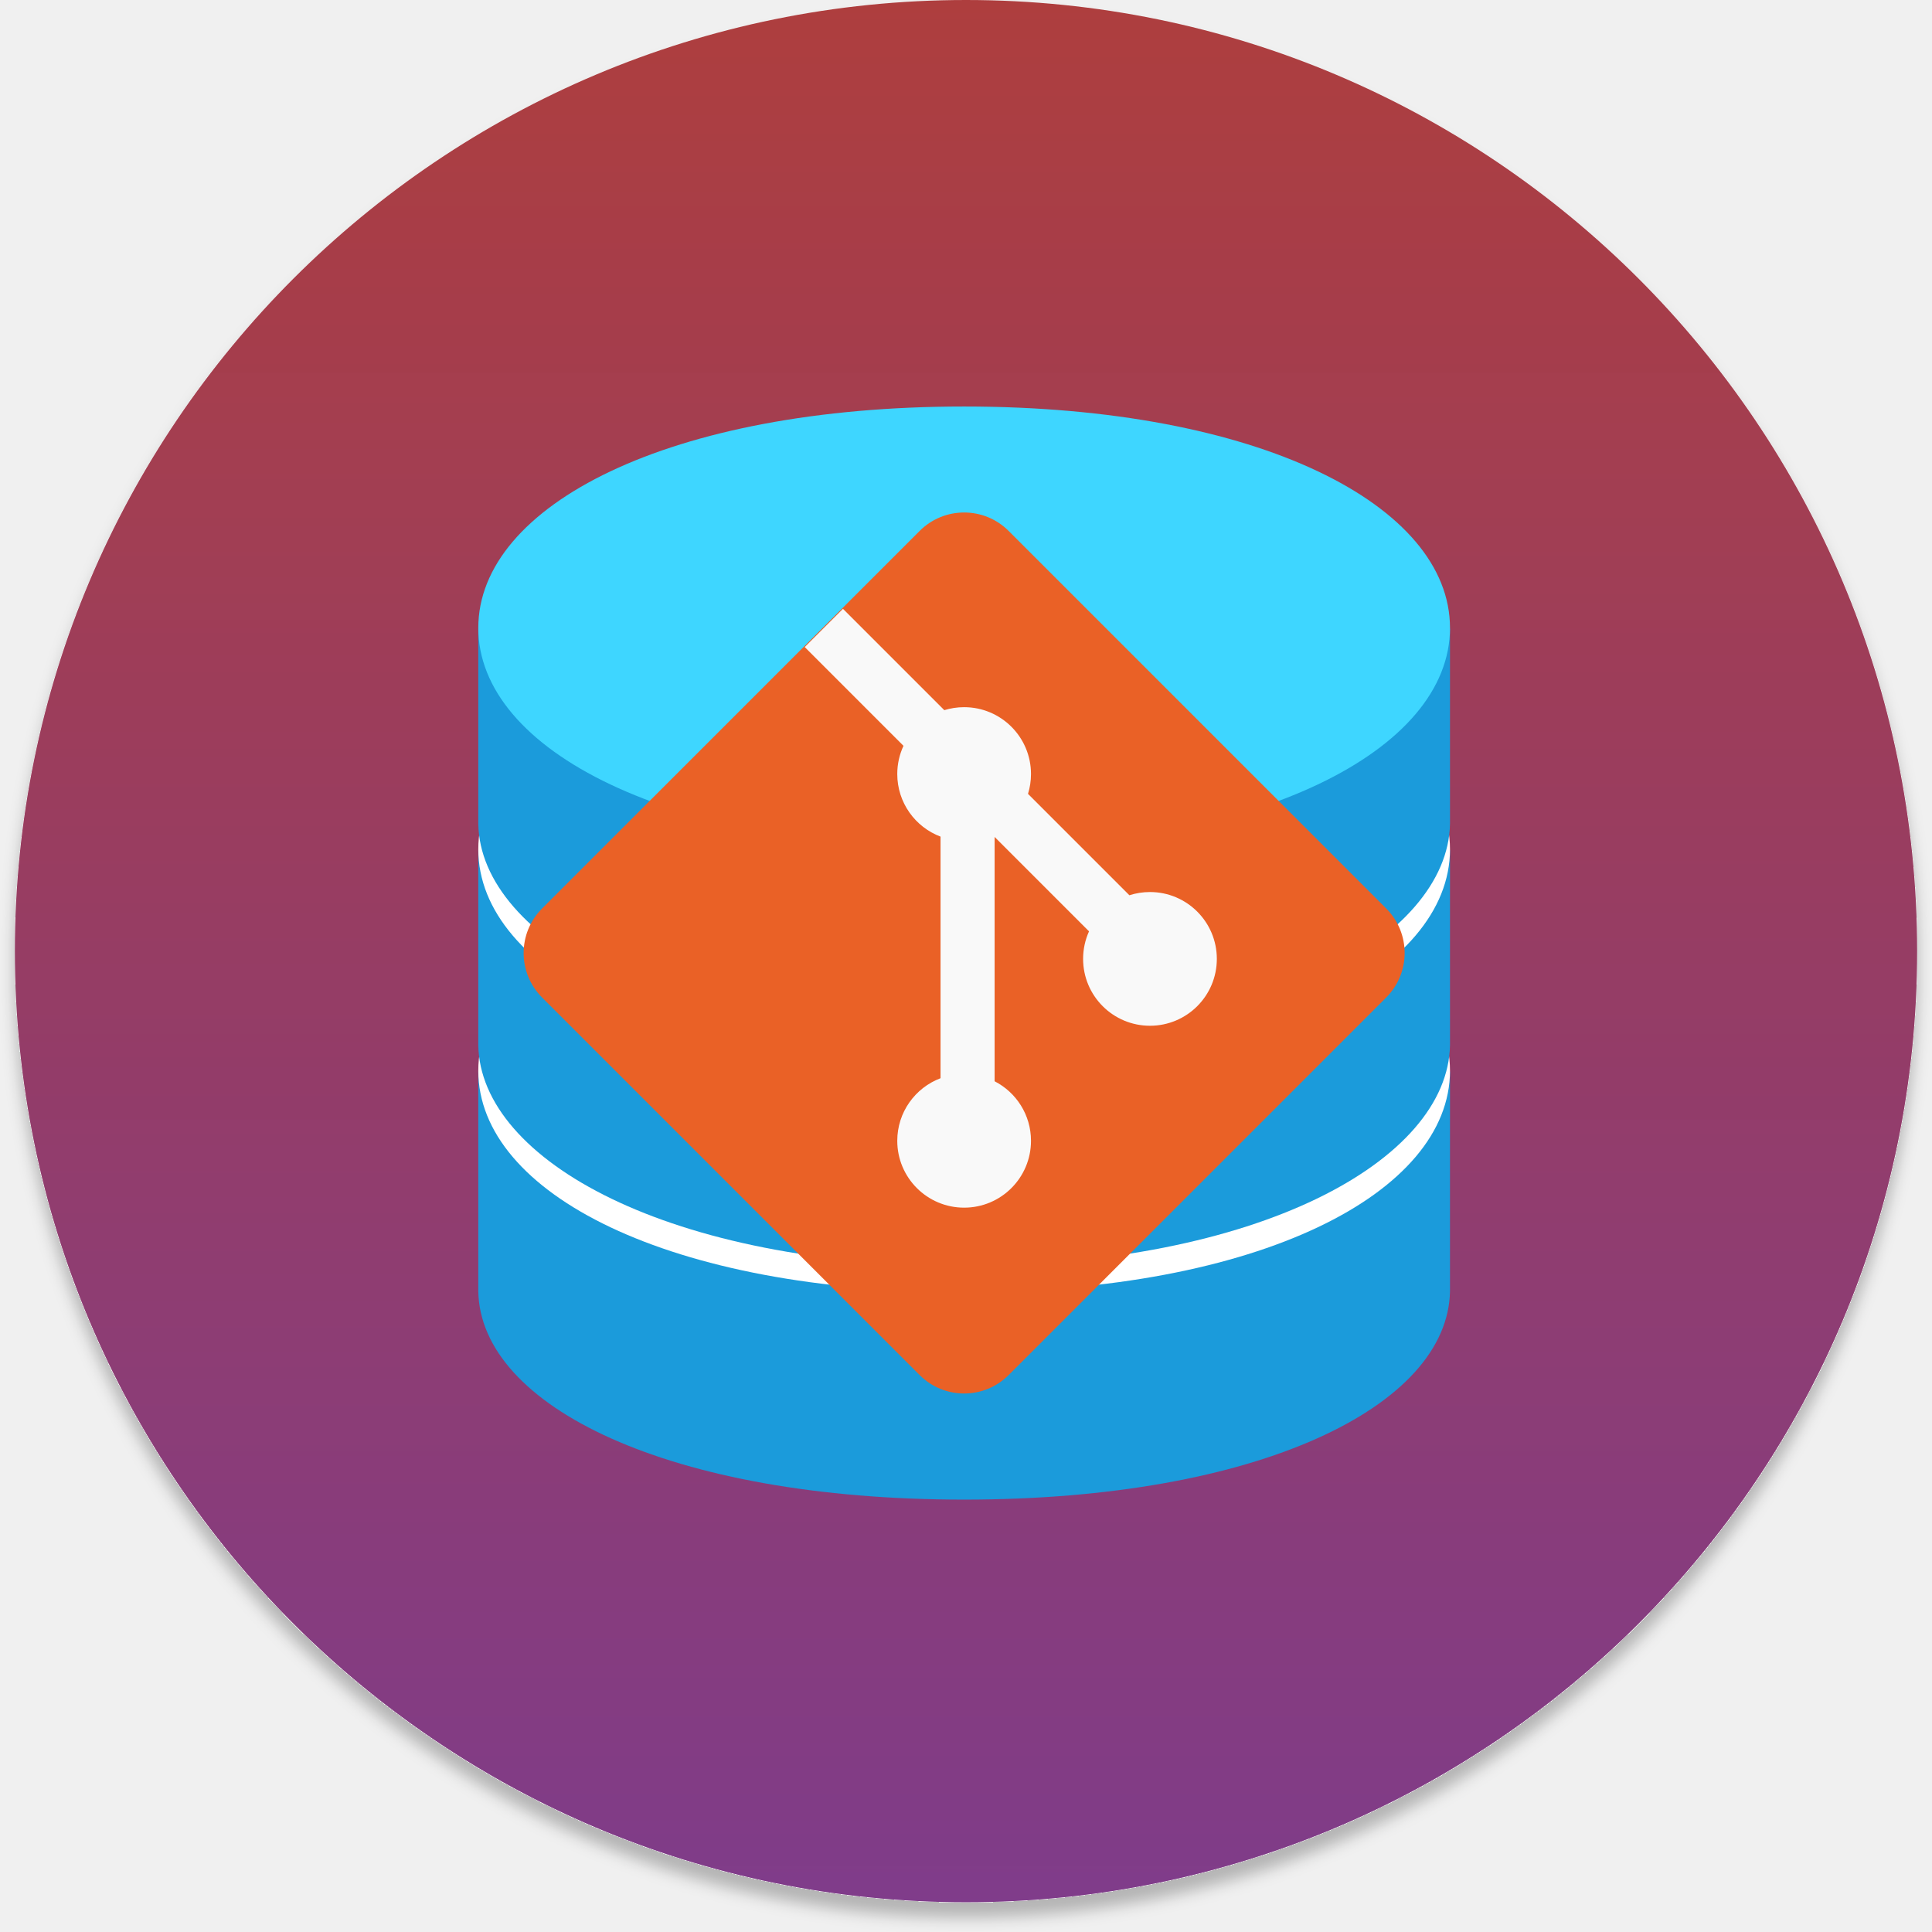
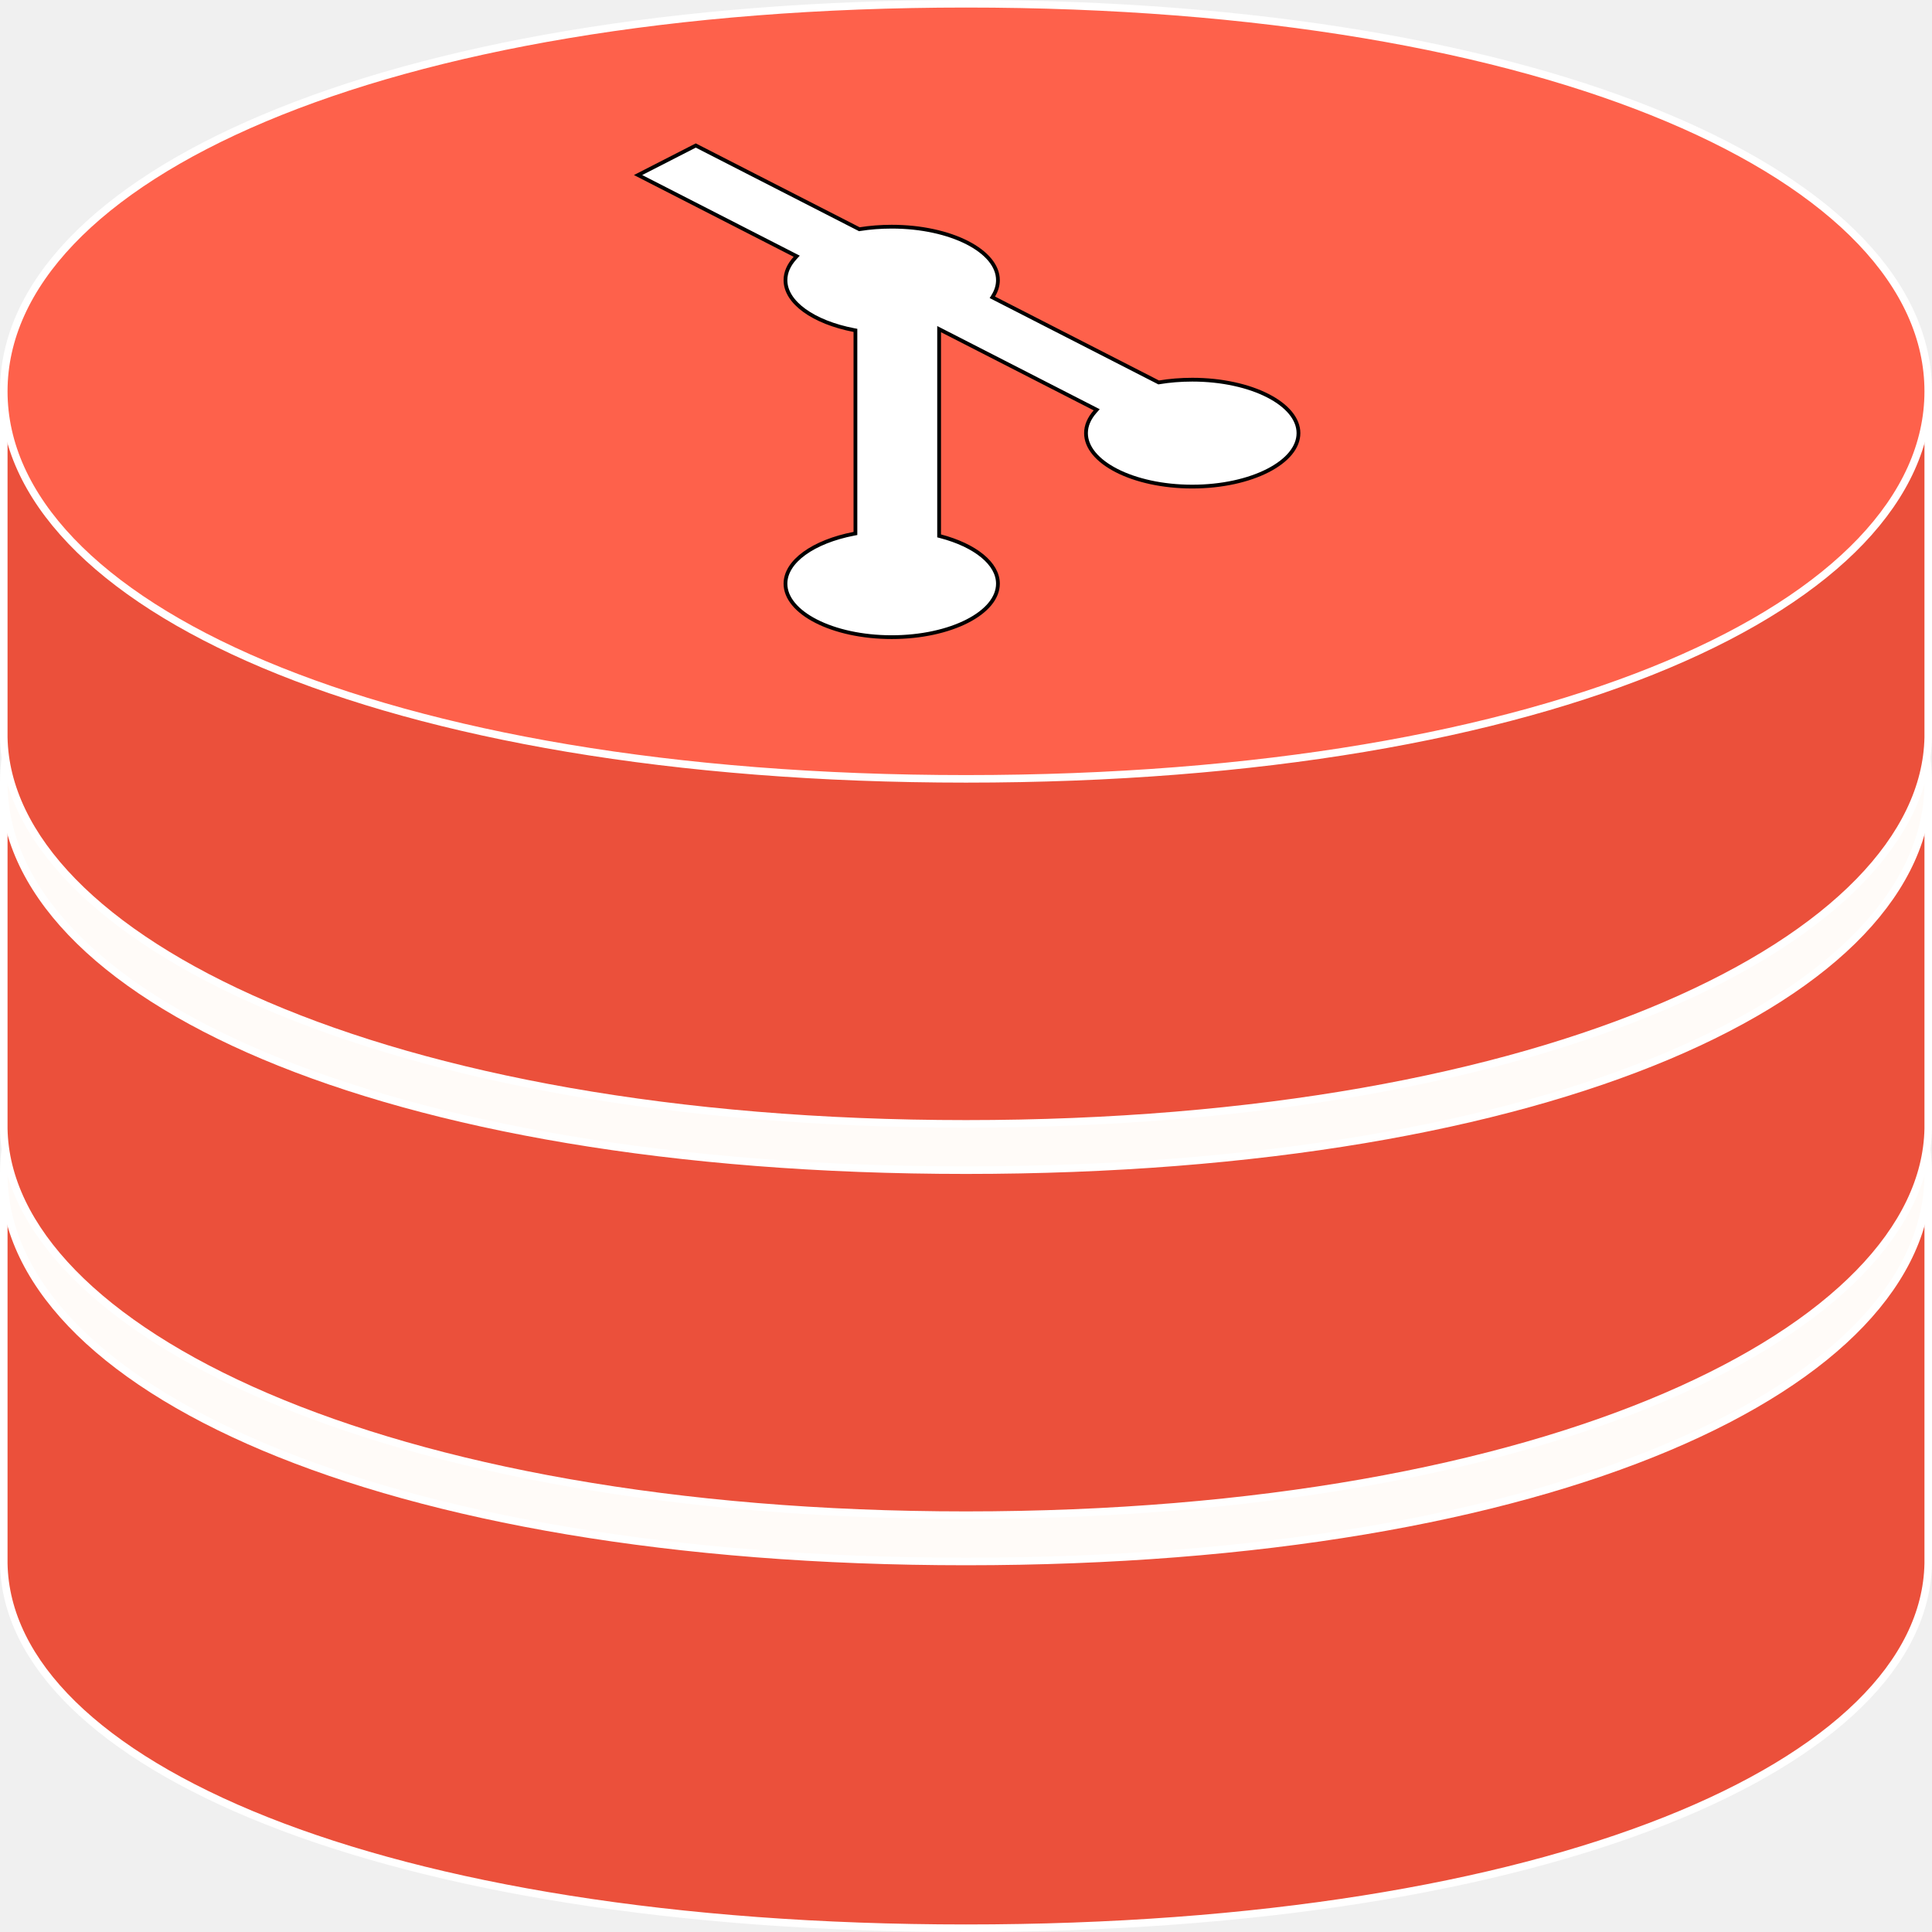
- <svg xmlns="http://www.w3.org/2000/svg" width="520" height="520" viewBox="0 0 520 520" fill="none">
-   <g filter="url(#filter0_d_1_10)">
-     <circle cx="260" cy="256" r="256" fill="url(#paint0_linear_1_10)" />
-     <path d="M128.733 288.414V347.507C129.23 378.527 180.279 403.621 259.5 403.621C338.721 403.621 389.737 378.527 390.267 347.507V288.414H128.733Z" fill="#1B9BDB" />
-     <path d="M390.267 288.182C390.267 321.089 339.019 347.772 259.5 347.772C179.981 347.772 128.733 321.089 128.733 288.182C128.733 255.275 179.981 228.592 259.5 228.592C339.019 228.592 390.267 255.242 390.267 288.182Z" fill="white" />
-     <path d="M128.733 228.824V281.296C129.23 312.316 180.279 340.72 259.5 340.72C338.721 340.72 389.737 312.316 390.267 281.296V228.824H128.733Z" fill="#1B9BDB" />
-     <path d="M390.267 228.592C390.267 261.499 339.019 288.182 259.5 288.182C179.981 288.182 128.733 261.499 128.733 228.592C128.733 195.685 179.981 169.002 259.5 169.002C339.019 169.002 390.267 195.652 390.267 228.592Z" fill="white" />
-     <path d="M128.733 169.234V221.706C129.23 252.726 180.279 281.13 259.5 281.13C338.721 281.13 389.737 252.726 390.267 221.706V169.234H128.733Z" fill="#1B9BDB" />
-     <path d="M390.267 169.002C390.267 201.909 339.019 228.592 259.5 228.592C179.981 228.592 128.733 201.909 128.733 169.002C128.733 136.095 179.981 109.412 259.5 109.412C339.019 109.412 390.267 136.062 390.267 169.002Z" fill="#3ED6FF" />
-     <path d="M145.895 268.468C139.285 261.858 139.285 251.142 145.895 244.532L247.532 142.895C254.142 136.285 264.858 136.285 271.468 142.895L373.105 244.532C379.715 251.142 379.715 261.858 373.105 268.468L271.468 370.105C264.858 376.715 254.142 376.715 247.532 370.105L145.895 268.468Z" fill="#EA6126" />
-     <path d="M226.886 163.865L216.594 174.157L243.176 200.74C242.101 203.047 241.501 205.62 241.501 208.333C241.501 216.036 246.34 222.609 253.145 225.176V290.204C246.34 292.771 241.501 299.343 241.501 307.047C241.501 316.986 249.558 325.043 259.497 325.043C269.436 325.043 277.493 316.986 277.493 307.047C277.493 300.063 273.515 294.008 267.701 291.025V225.265L293.112 250.675C292.089 252.935 291.519 255.445 291.519 258.087C291.519 268.026 299.577 276.083 309.516 276.083C319.455 276.083 327.512 268.026 327.512 258.087C327.512 248.148 319.455 240.091 309.516 240.091C307.584 240.091 305.724 240.395 303.98 240.958L276.689 213.668C277.212 211.982 277.493 210.19 277.493 208.333C277.493 198.394 269.436 190.337 259.497 190.337C257.639 190.337 255.848 190.618 254.162 191.141L226.886 163.865Z" fill="#F9F9F9" />
-   </g>
-   <defs>
-     <filter id="filter0_d_1_10" x="0" y="0" width="520" height="520" filterUnits="userSpaceOnUse" color-interpolation-filters="sRGB">
-       <feFlood flood-opacity="0" result="BackgroundImageFix" />
-       <feColorMatrix in="SourceAlpha" type="matrix" values="0 0 0 0 0 0 0 0 0 0 0 0 0 0 0 0 0 0 127 0" result="hardAlpha" />
-       <feOffset dy="4" />
-       <feGaussianBlur stdDeviation="2" />
-       <feComposite in2="hardAlpha" operator="out" />
-       <feColorMatrix type="matrix" values="0 0 0 0 0 0 0 0 0 0 0 0 0 0 0 0 0 0 0.25 0" />
-       <feBlend mode="normal" in2="BackgroundImageFix" result="effect1_dropShadow_1_10" />
-       <feBlend mode="normal" in="SourceGraphic" in2="effect1_dropShadow_1_10" result="shape" />
-     </filter>
-     <linearGradient id="paint0_linear_1_10" x1="260" y1="0" x2="260" y2="512" gradientUnits="userSpaceOnUse">
-       <stop stop-color="#AE3E3E" />
-       <stop offset="1" stop-color="#7E3A89" stop-opacity="0.99" />
-     </linearGradient>
-   </defs>
+ <svg xmlns="http://www.w3.org/2000/svg" width="512" height="512" viewBox="0 0 512 512" fill="none">
+   <path d="M19.3 451.665C7.506 440.112 1.24 427.5 1 414.338V312.509H511V414.338C510.744 427.5 504.469 440.112 492.672 451.665C480.866 463.227 463.567 473.685 441.401 482.488C397.071 500.092 333.466 511 256 511C178.534 511 114.912 500.092 70.575 482.488C48.404 473.685 31.104 463.227 19.3 451.665Z" fill="#EB503B" stroke="white" stroke-width="2" />
+   <path d="M511 311.106C511 339.094 486.452 364.776 441.989 383.511C397.61 402.21 333.753 413.808 256 413.808C178.247 413.808 114.39 402.21 70.011 383.511C25.548 364.776 1 339.094 1 311.106C1 283.118 25.548 257.436 70.011 238.702C114.39 220.002 178.247 208.404 256 208.404C333.753 208.404 397.61 219.988 441.99 238.68C486.452 257.407 511 283.089 511 311.106Z" fill="#FFFBF8" stroke="white" stroke-width="2" />
+   <path d="M19.316 337.357C7.512 325.26 1.24 312.282 1 299.114V208.807H511V299.113C510.744 312.282 504.463 325.259 492.657 337.357C480.843 349.46 463.54 360.635 441.375 370.154C397.05 389.192 333.452 401.537 256 401.537C178.548 401.537 114.934 389.192 70.6 370.154C48.432 360.635 31.126 349.46 19.316 337.357Z" fill="#EB503B" stroke="white" stroke-width="2" />
+   <path d="M511 207.404C511 235.392 486.452 261.074 441.989 279.808C397.61 298.508 333.753 310.106 256 310.106C178.247 310.106 114.39 298.508 70.011 279.808C25.548 261.074 1 235.392 1 207.404C1 179.416 25.548 153.734 70.011 135C114.39 116.3 178.247 104.702 256 104.702C333.753 104.702 397.61 116.286 441.99 134.978C486.452 153.705 511 179.387 511 207.404Z" fill="#FFFBF8" stroke="white" stroke-width="2" />
+   <path d="M19.316 233.655C7.512 221.557 1.24 208.58 1 195.412V105.105H511V195.411C510.744 208.58 504.463 221.557 492.657 233.655C480.843 245.758 463.54 256.933 441.375 266.452C397.05 285.49 333.452 297.835 256 297.835C178.548 297.835 114.934 285.49 70.6 266.452C48.432 256.933 31.126 245.758 19.316 233.655Z" fill="#EB503B" stroke="white" stroke-width="2" />
+   <path d="M511 103.702C511 131.69 486.452 157.372 441.989 176.106C397.61 194.806 333.753 206.404 256 206.404C178.247 206.404 114.39 194.806 70.011 176.106C25.548 157.372 1 131.69 1 103.702C1 75.714 25.548 50.032 70.011 31.298C114.39 12.598 178.247 1 256 1C333.753 1 397.61 12.584 441.99 31.276C486.452 50.003 511 75.685 511 103.702Z" fill="#FE614B" stroke="white" stroke-width="2" />
+   <path d="M210.554 67.606L169.097 46.388L184.387 38.562L227.59 60.674L227.735 60.748L227.896 60.722C230.554 60.301 233.38 60.074 236.311 60.074C244.161 60.074 251.244 61.703 256.345 64.314C261.473 66.939 264.465 70.475 264.465 74.24C264.465 75.65 264.049 77.022 263.258 78.328L262.98 78.787L263.458 79.032L306.911 101.272L307.058 101.347L307.22 101.321C309.971 100.866 312.904 100.621 315.954 100.621C323.804 100.621 330.886 102.25 335.987 104.861C341.115 107.486 344.108 111.022 344.108 114.786C344.108 118.551 341.115 122.087 335.987 124.712C330.886 127.323 323.804 128.952 315.954 128.952C308.103 128.952 301.021 127.323 295.92 124.712C290.792 122.087 287.799 118.551 287.799 114.786C287.799 112.782 288.641 110.851 290.209 109.077L290.636 108.595L290.062 108.301L249.603 87.593L248.875 87.22V88.038V141.63V142.015L249.248 142.113C253.829 143.316 257.655 145.131 260.324 147.322C262.995 149.513 264.465 152.041 264.465 154.686C264.465 158.451 261.473 161.987 256.345 164.611C251.244 167.222 244.161 168.852 236.311 168.852C228.461 168.852 221.379 167.222 216.278 164.611C211.15 161.987 208.157 158.451 208.157 154.686C208.157 151.769 209.948 148.992 213.159 146.658C216.365 144.327 220.926 142.487 226.293 141.451L226.698 141.373V140.96V87.965V87.553L226.293 87.475C220.926 86.438 216.365 84.598 213.159 82.268C209.948 79.933 208.157 77.157 208.157 74.24C208.157 72.182 209.045 70.2 210.695 68.388L211.136 67.904L210.554 67.606Z" fill="white" stroke="black" />
</svg>
